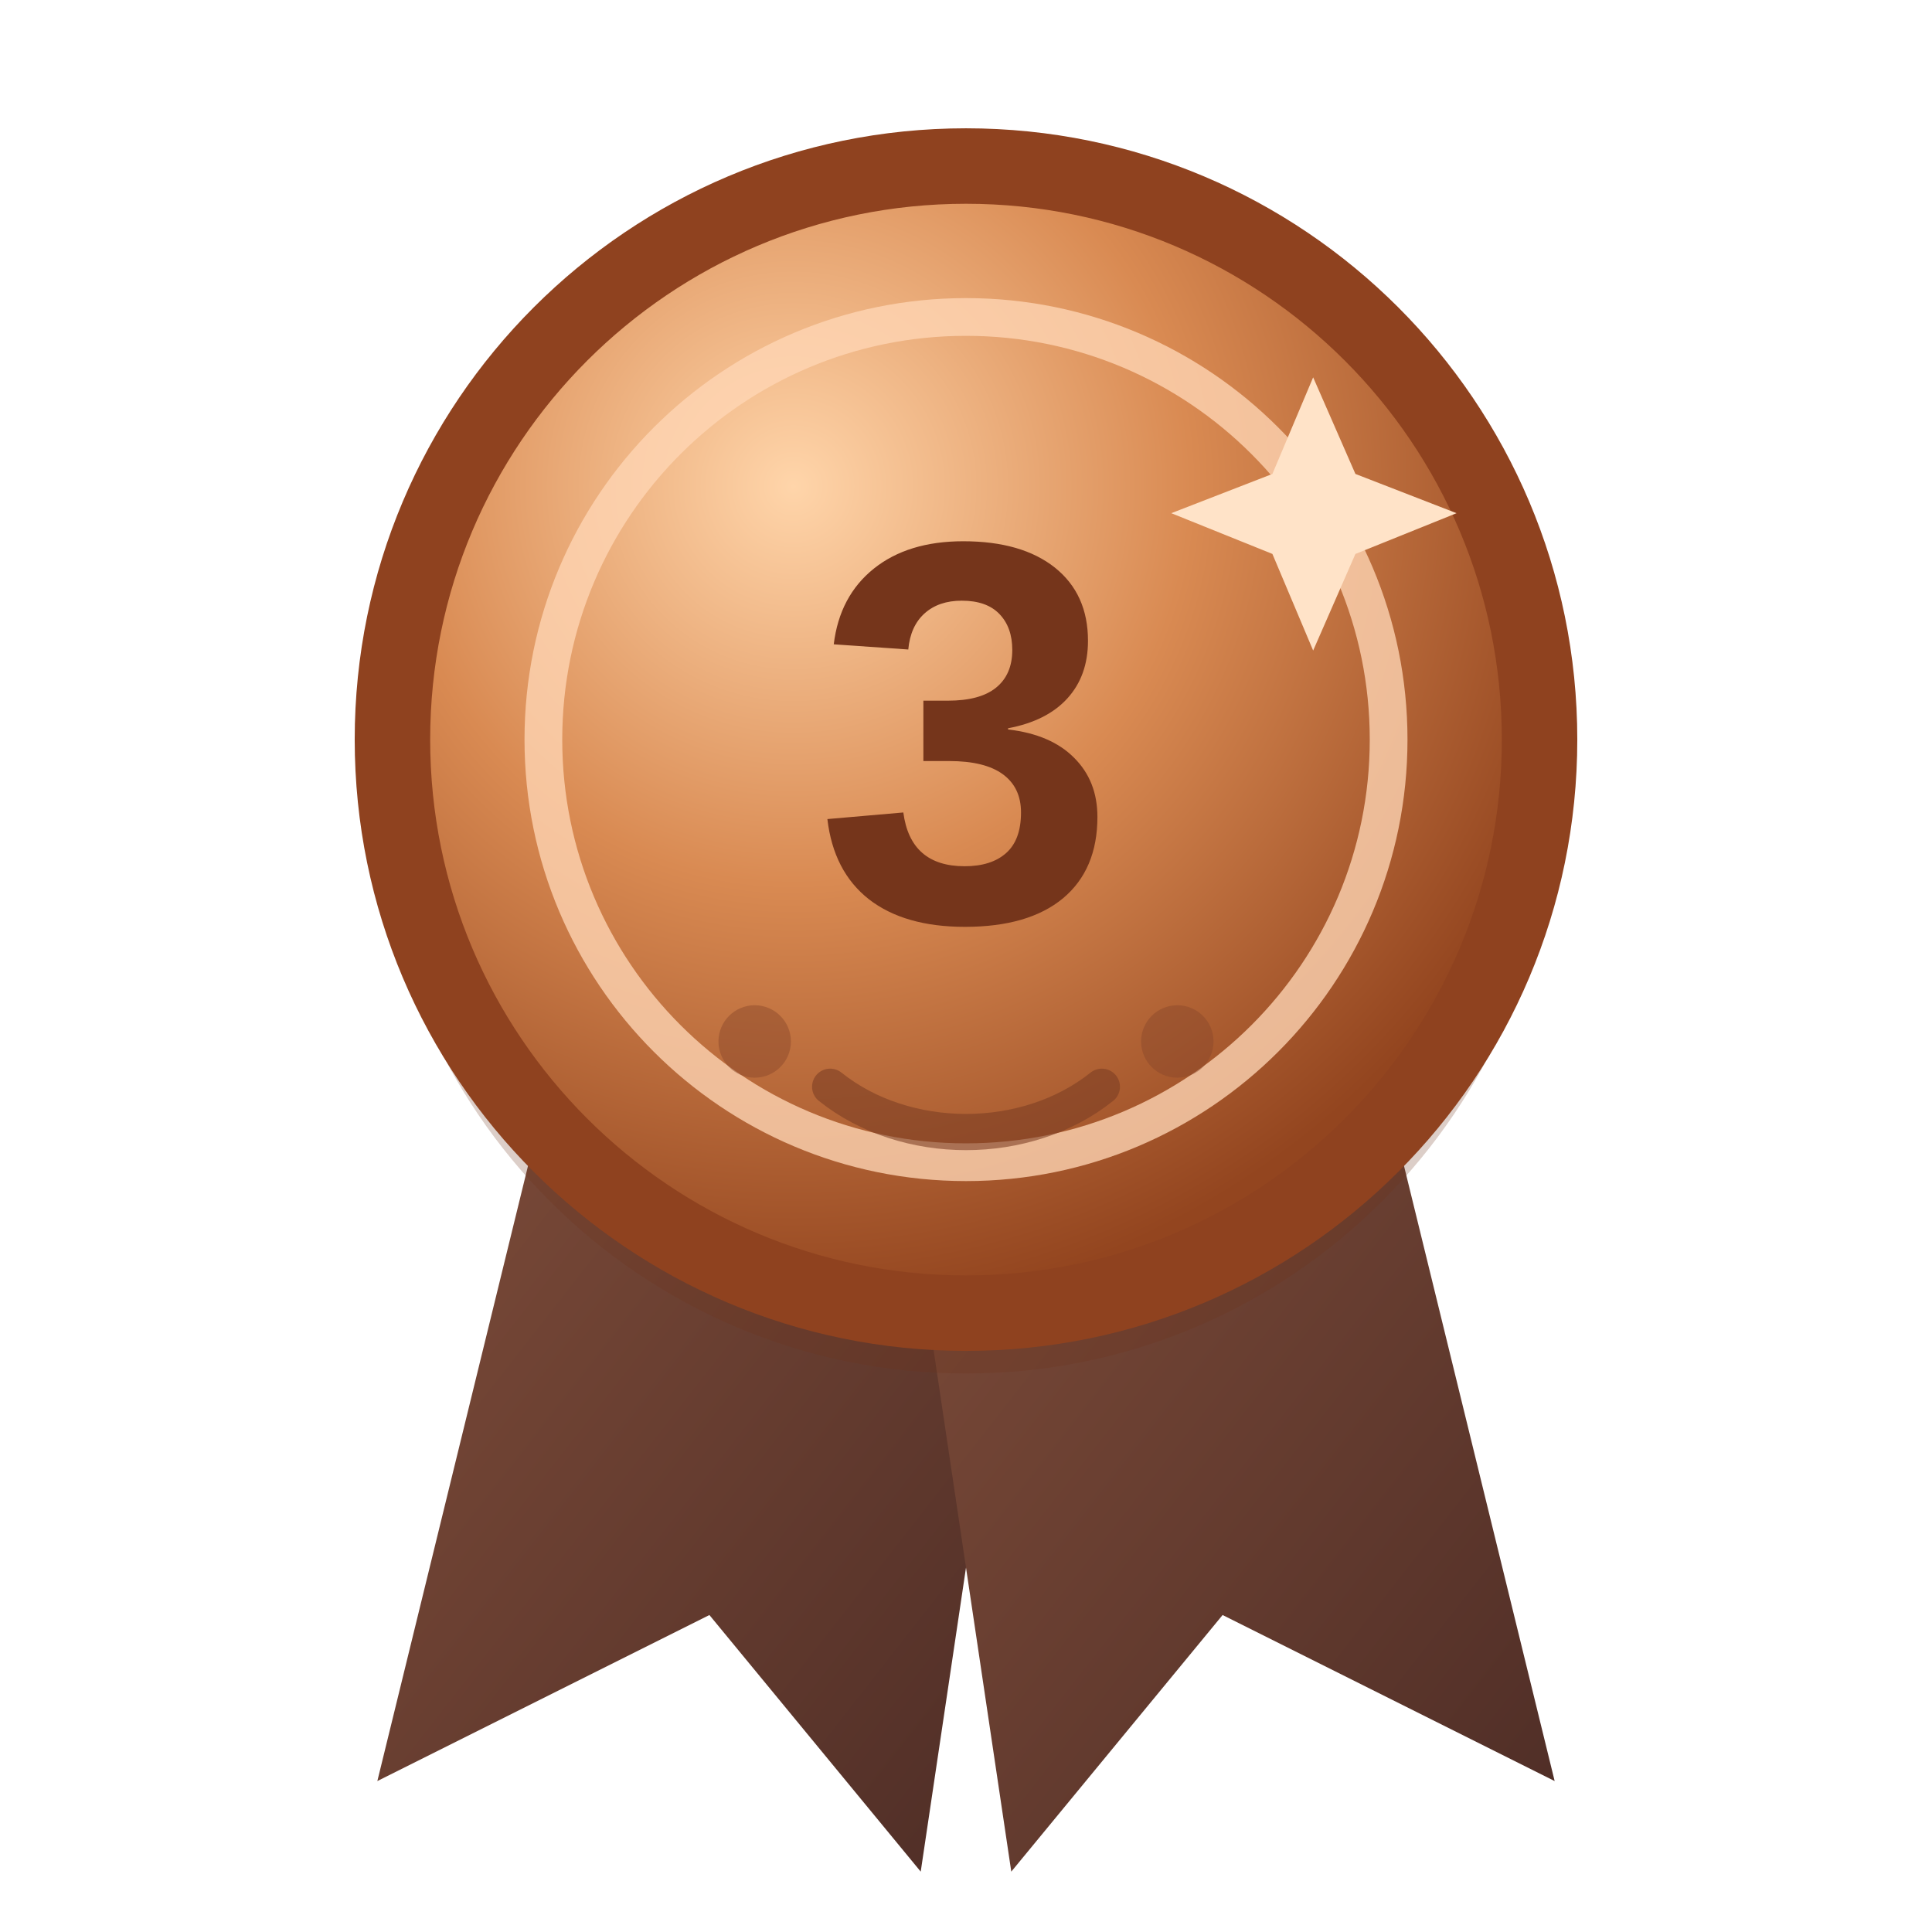
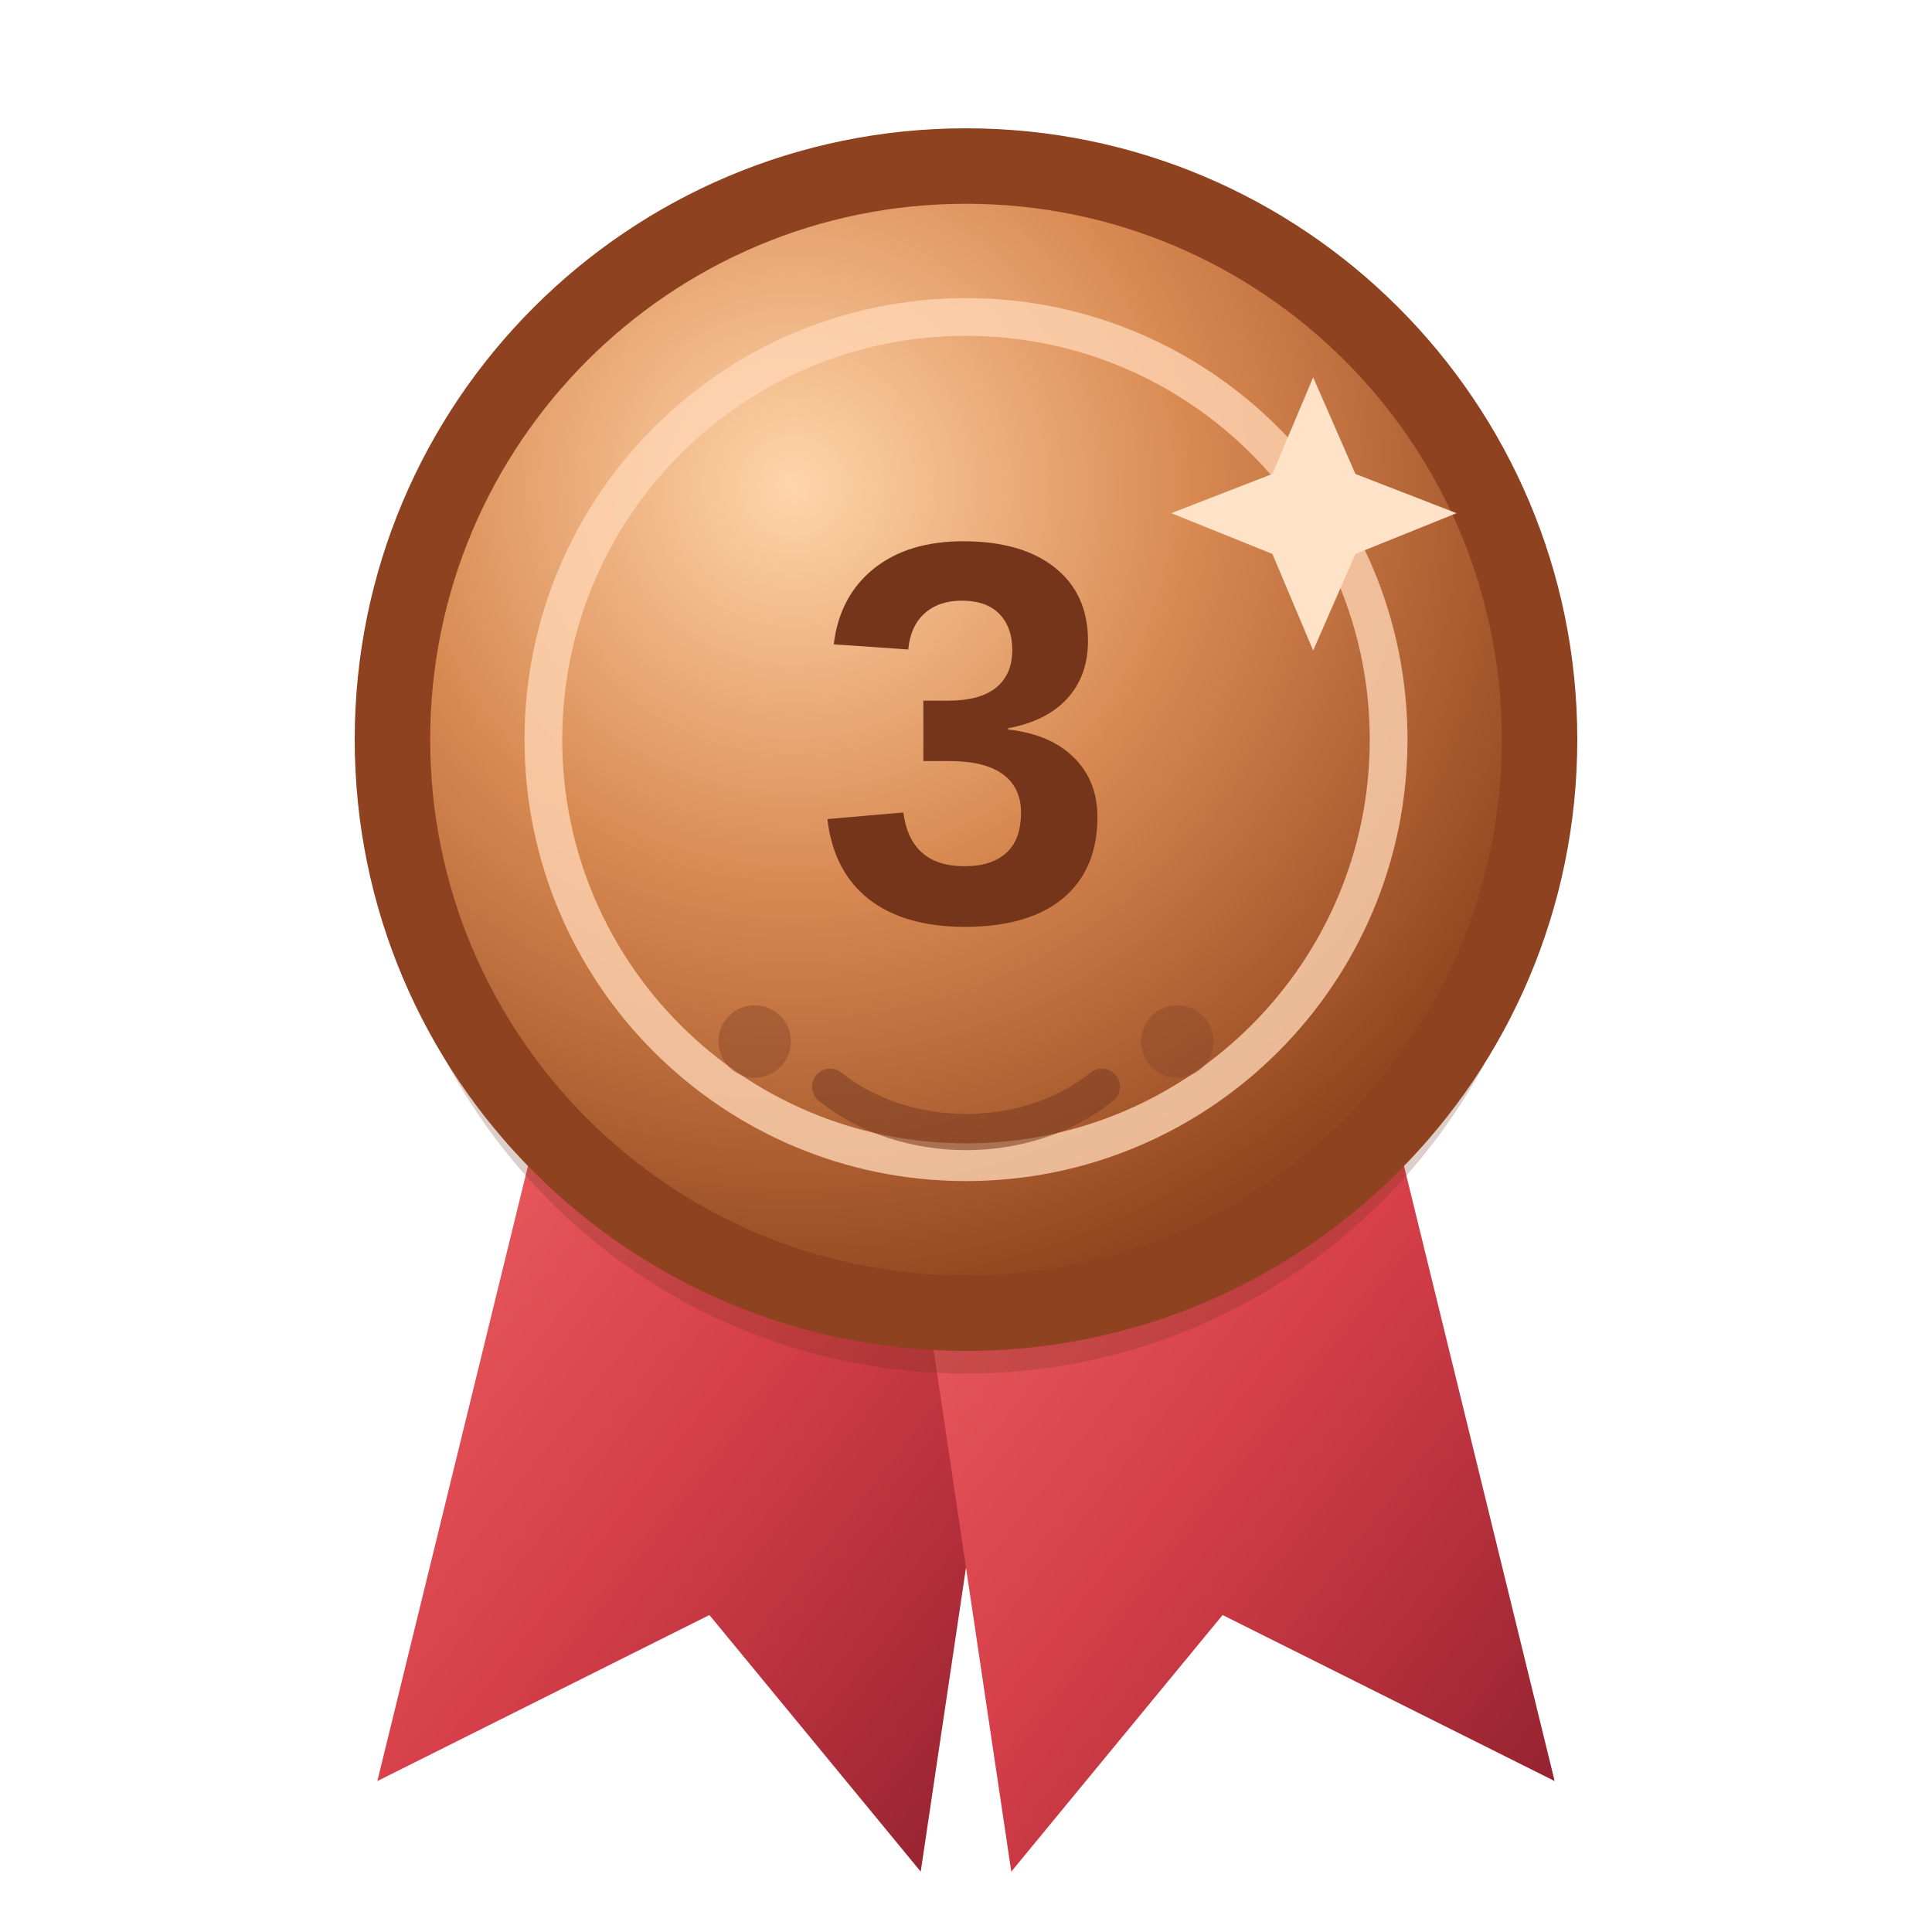
<svg xmlns="http://www.w3.org/2000/svg" viewBox="0 0 128 128" role="img" aria-labelledby="title">
  <defs>
    <linearGradient id="ribbon" x1="0" y1="0" x2="1" y2="1">
-       <stop stop-color="#7f4d3a" />
-       <stop offset="1" stop-color="#4e2d26" />
+       <stop stop-color="#f06567" />
+       <stop offset=".48" stop-color="#d63f49" />
+       <stop offset="1" stop-color="#8e1f2d" />
    </linearGradient>
    <radialGradient id="metal" cx="35%" cy="28%" r="72%">
      <stop stop-color="#ffd5aa" />
      <stop offset=".48" stop-color="#d98a52" />
      <stop offset="1" stop-color="#93451f" />
    </radialGradient>
  </defs>
  <path d="M37 69 25 118l22-11 14 17 7-47Z" fill="url(#ribbon)" />
  <path d="m91 69 12 49-22-11-14 17-7-47Z" fill="url(#ribbon)" />
  <circle cx="64" cy="52" r="39" fill="#6e3119" opacity=".24" />
  <circle cx="64" cy="49" r="38" fill="url(#metal)" stroke="#8f421f" stroke-width="5" />
  <circle cx="64" cy="49" r="28" fill="none" stroke="#ffd6b5" stroke-width="2.5" opacity=".78" />
  <path d="m87 25 2.8 6.4 6.7 2.6-6.7 2.7-2.8 6.4-2.7-6.4-6.7-2.7 6.7-2.6Z" fill="#ffe3c8" />
  <text x="64" y="61" text-anchor="middle" font-family="Arial, sans-serif" font-size="36" font-weight="900" fill="#75351b">3</text>
  <circle cx="50" cy="69" r="2.4" fill="#8a4829" opacity=".48" />
  <circle cx="78" cy="69" r="2.4" fill="#8a4829" opacity=".48" />
  <path d="M55 72c5 4 13 4 18 0" fill="none" stroke="#7b3d22" stroke-width="2.4" stroke-linecap="round" opacity=".58" />
</svg>
